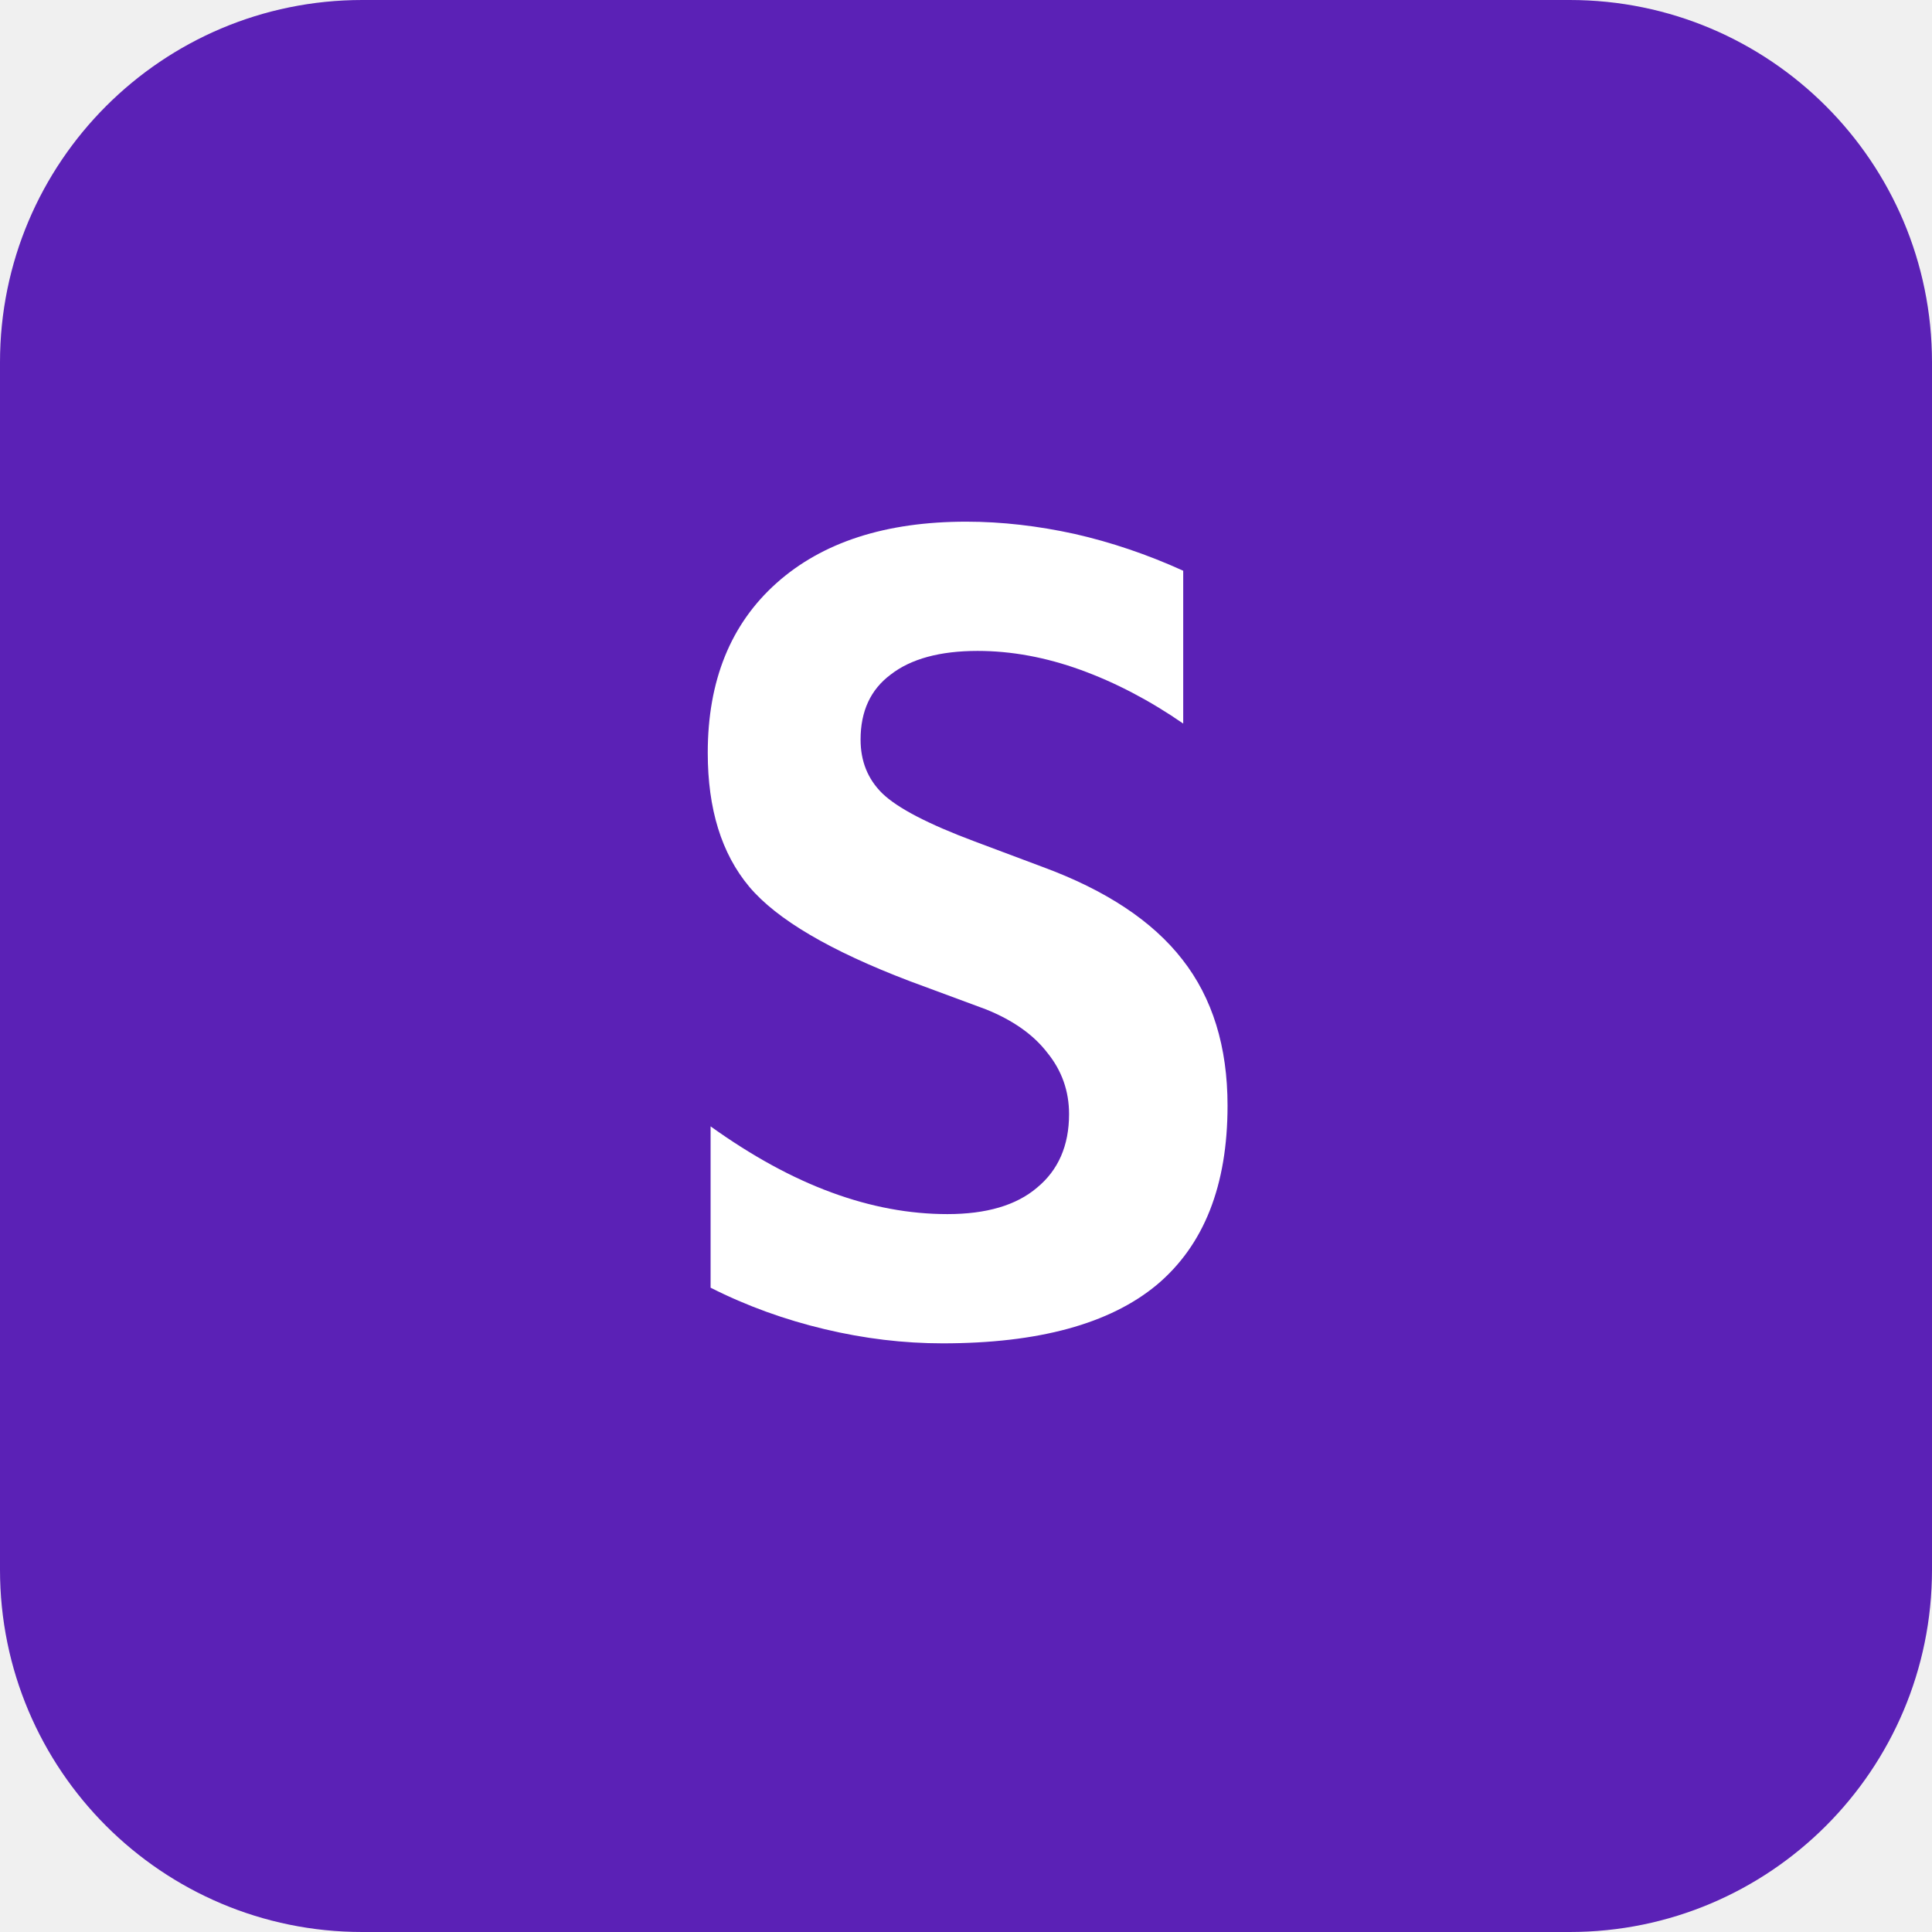
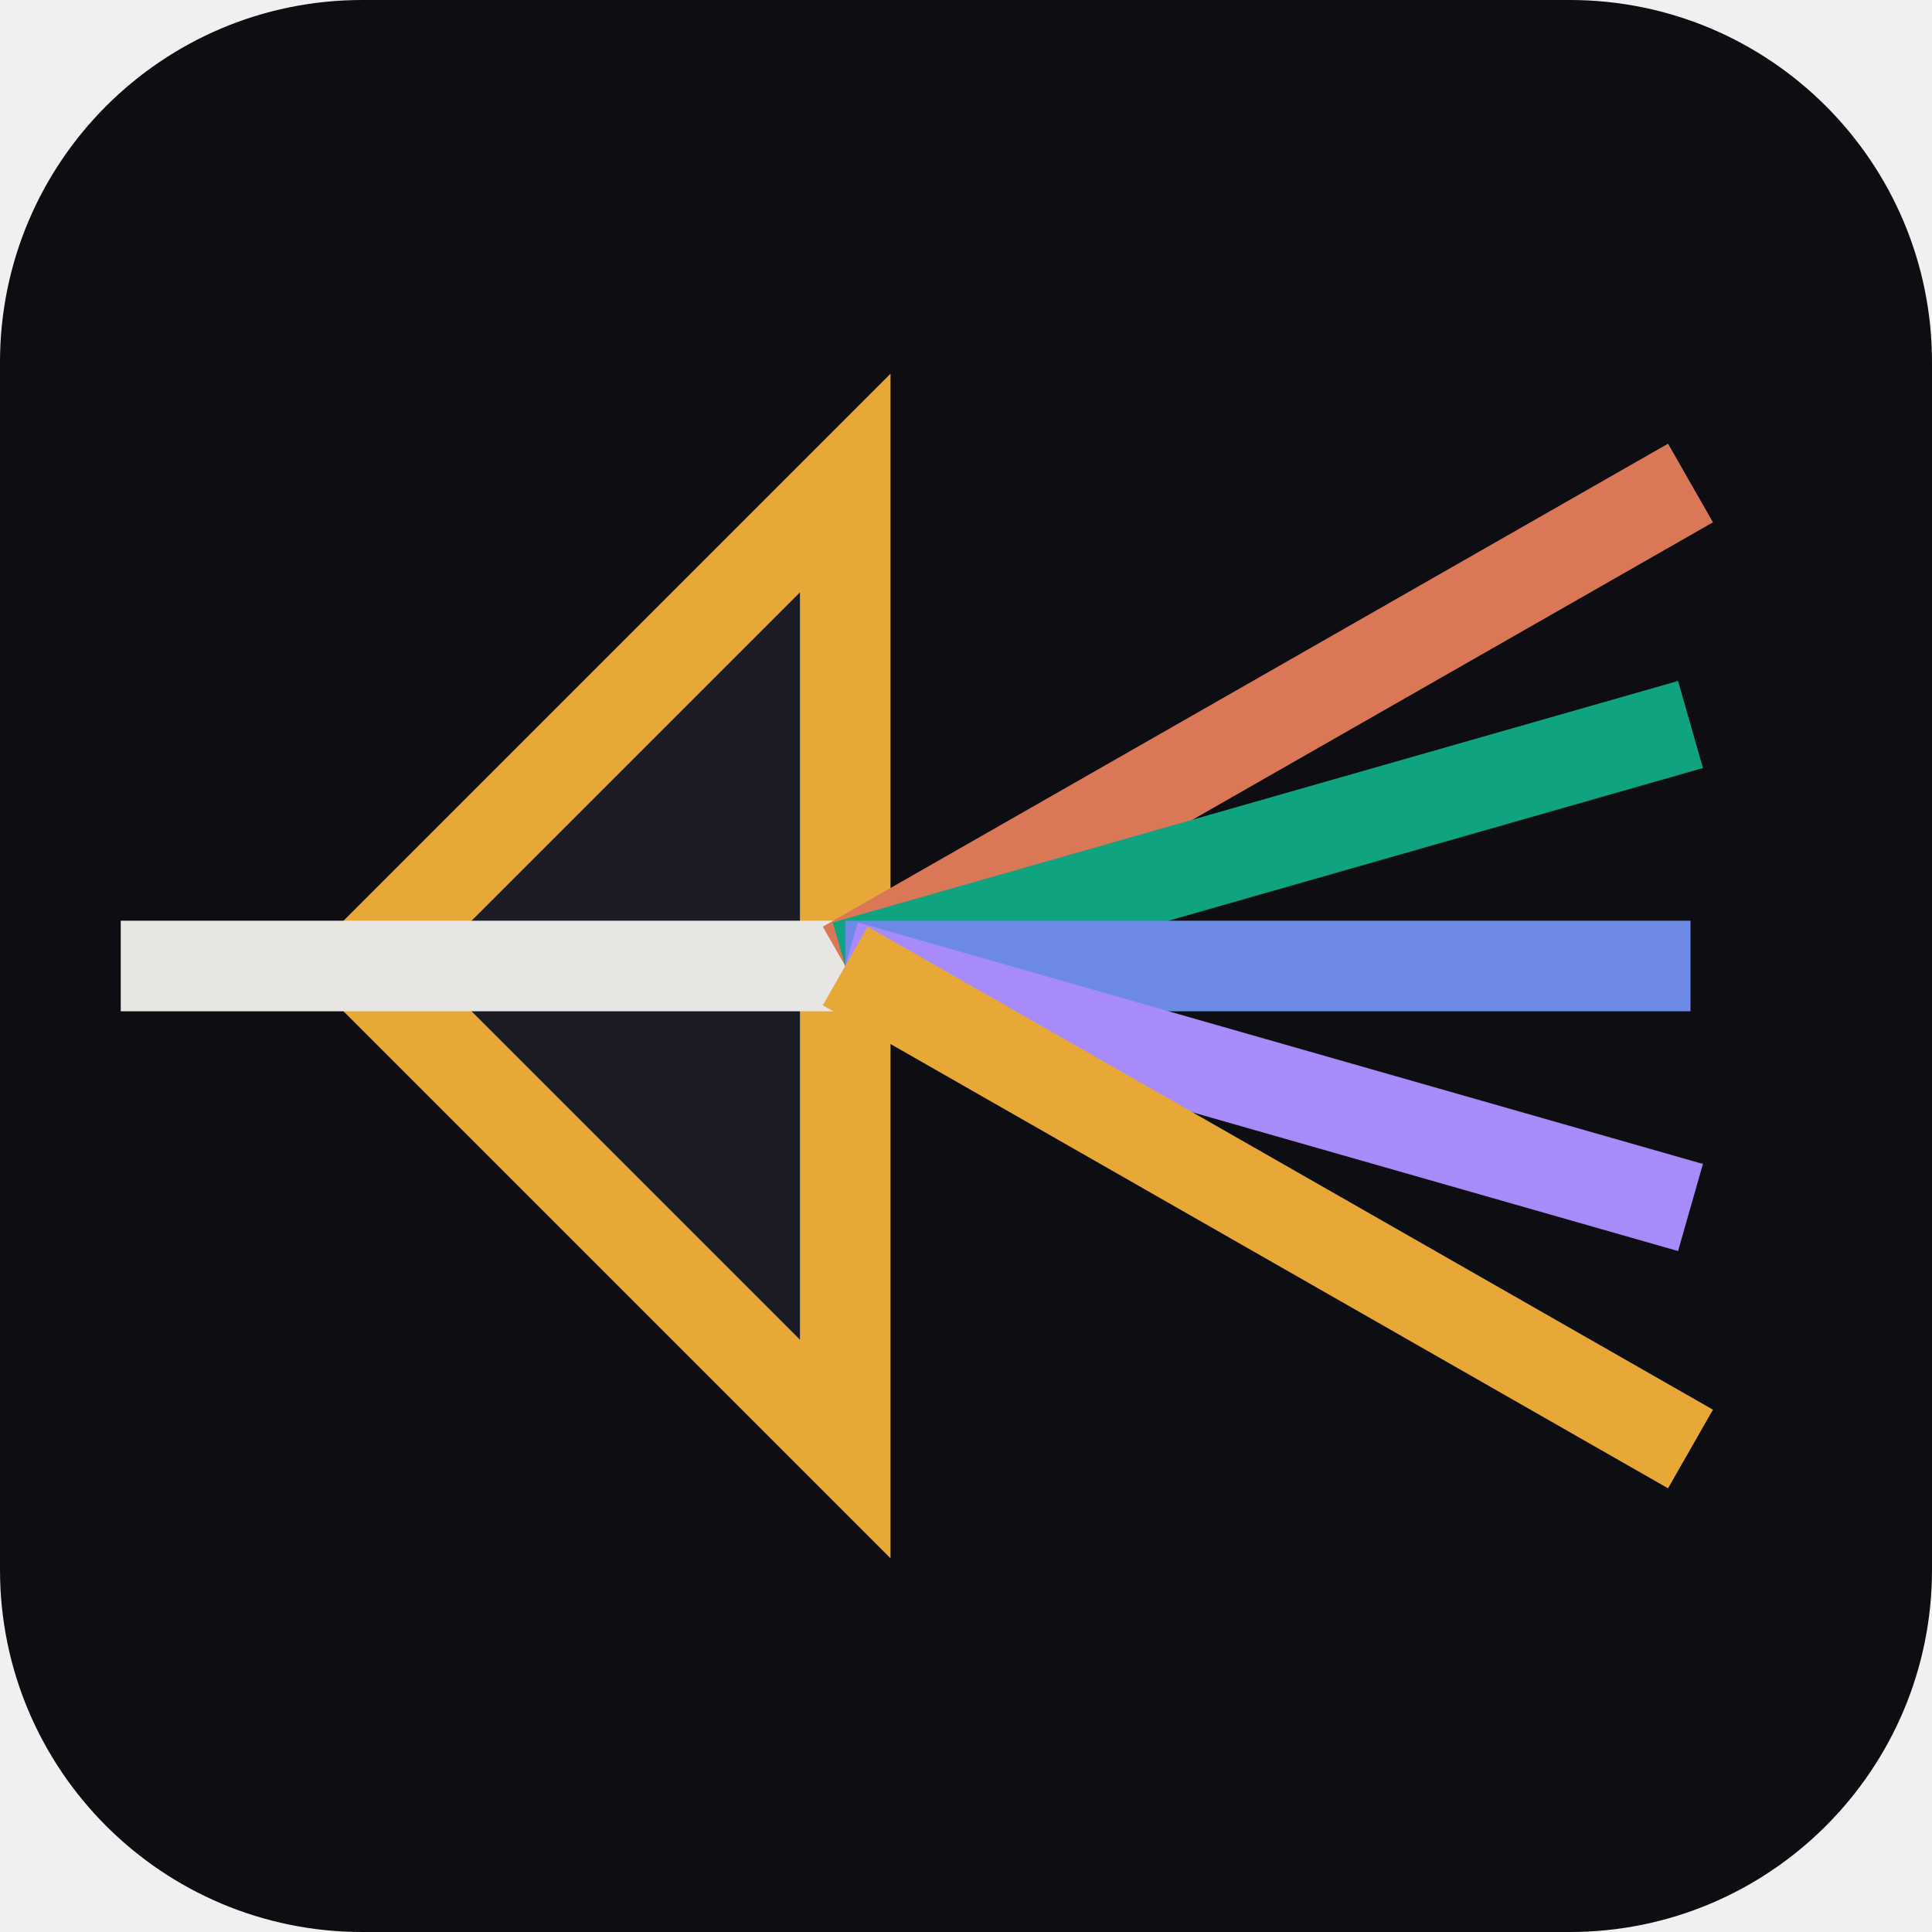
<svg xmlns="http://www.w3.org/2000/svg" viewBox="0 0 32 32">
-   <rect width="32" height="32" rx="6" fill="#5b21b6" />
-   <text x="16" y="22" font-family="monospace" font-size="18" font-weight="bold" fill="white" text-anchor="middle">S</text>
+   <rect width="32" height="32" rx="6" fill="#0e0e12" />
+   <path d="M6 16 L14 8 L14 24 Z" fill="#1c1c26" stroke="#e8a838" stroke-width="1.5" />
+   <line x1="2" y1="16" x2="14" y2="16" stroke="#e8e6e3" stroke-width="1.5" />
+   <line x1="14" y1="16" x2="28" y2="8" stroke="#d97757" stroke-width="1.5" />
+   <line x1="14" y1="16" x2="28" y2="12" stroke="#10a37f" stroke-width="1.5" />
+   <line x1="14" y1="16" x2="28" y2="16" stroke="#6c8ae6" stroke-width="1.5" />
+   <line x1="14" y1="16" x2="28" y2="20" stroke="#a78bfa" stroke-width="1.5" />
+   <line x1="14" y1="16" x2="28" y2="24" stroke="#e8a838" stroke-width="1.5" />
</svg>
